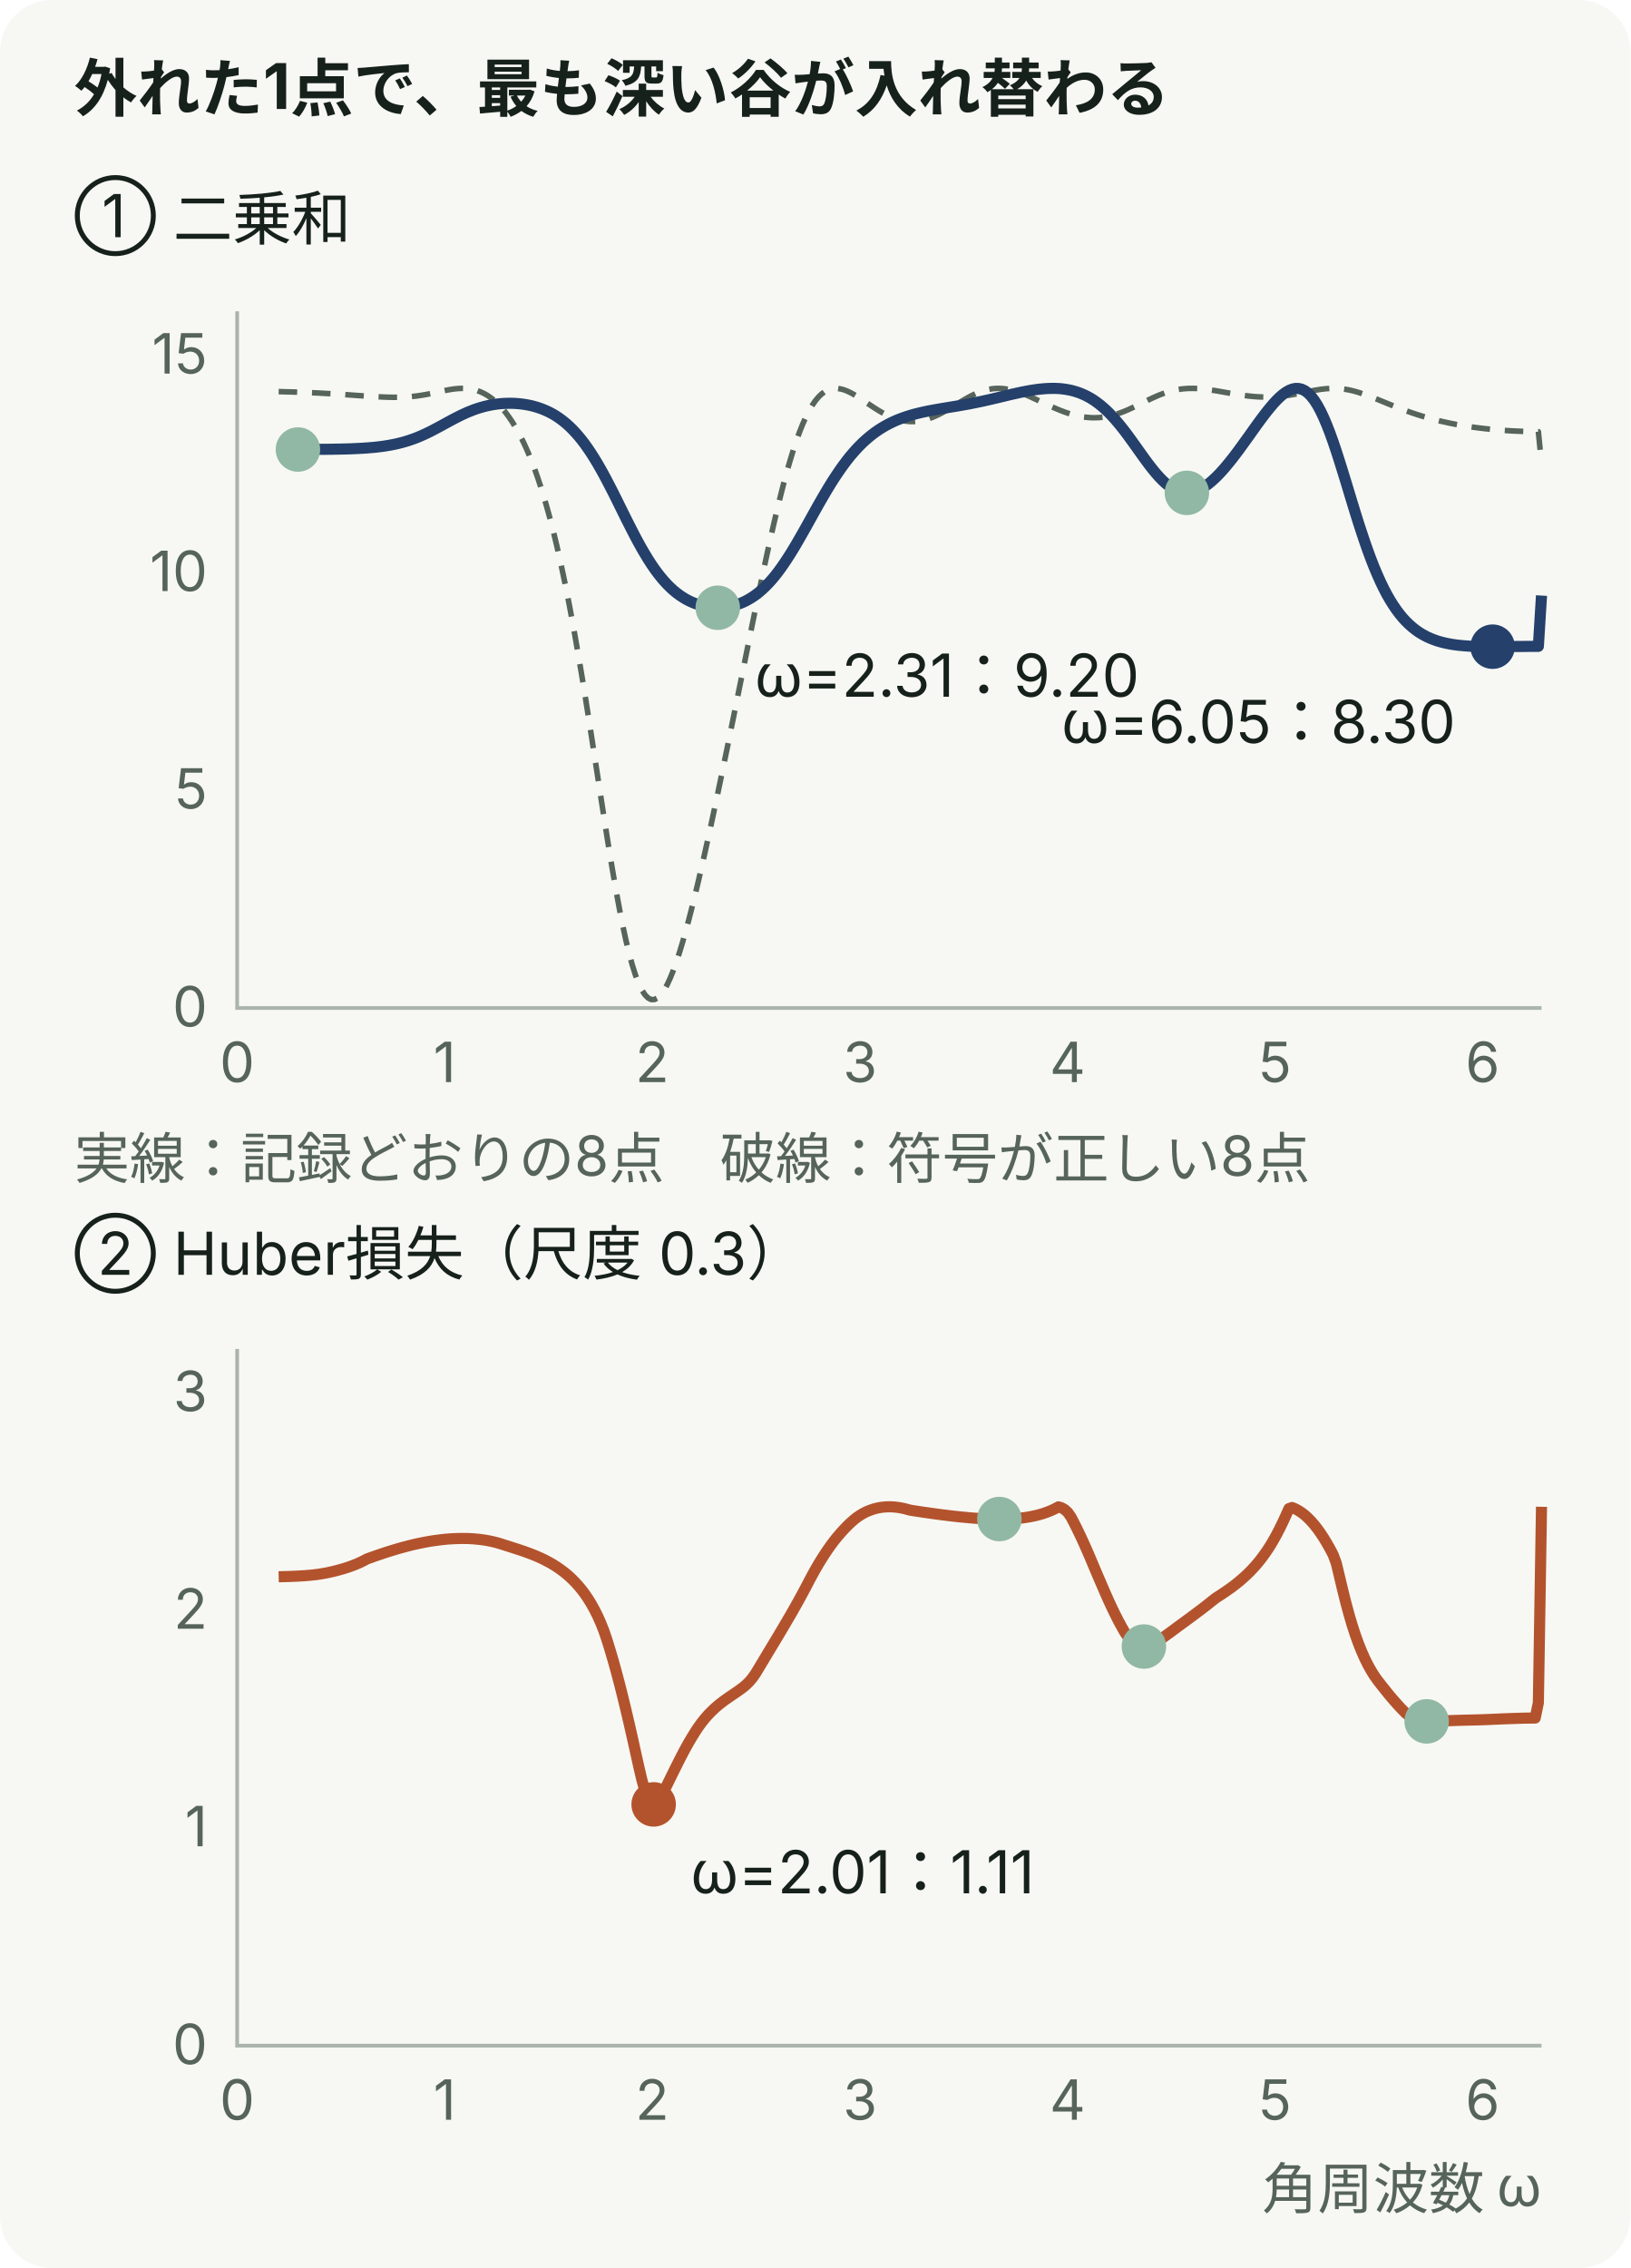
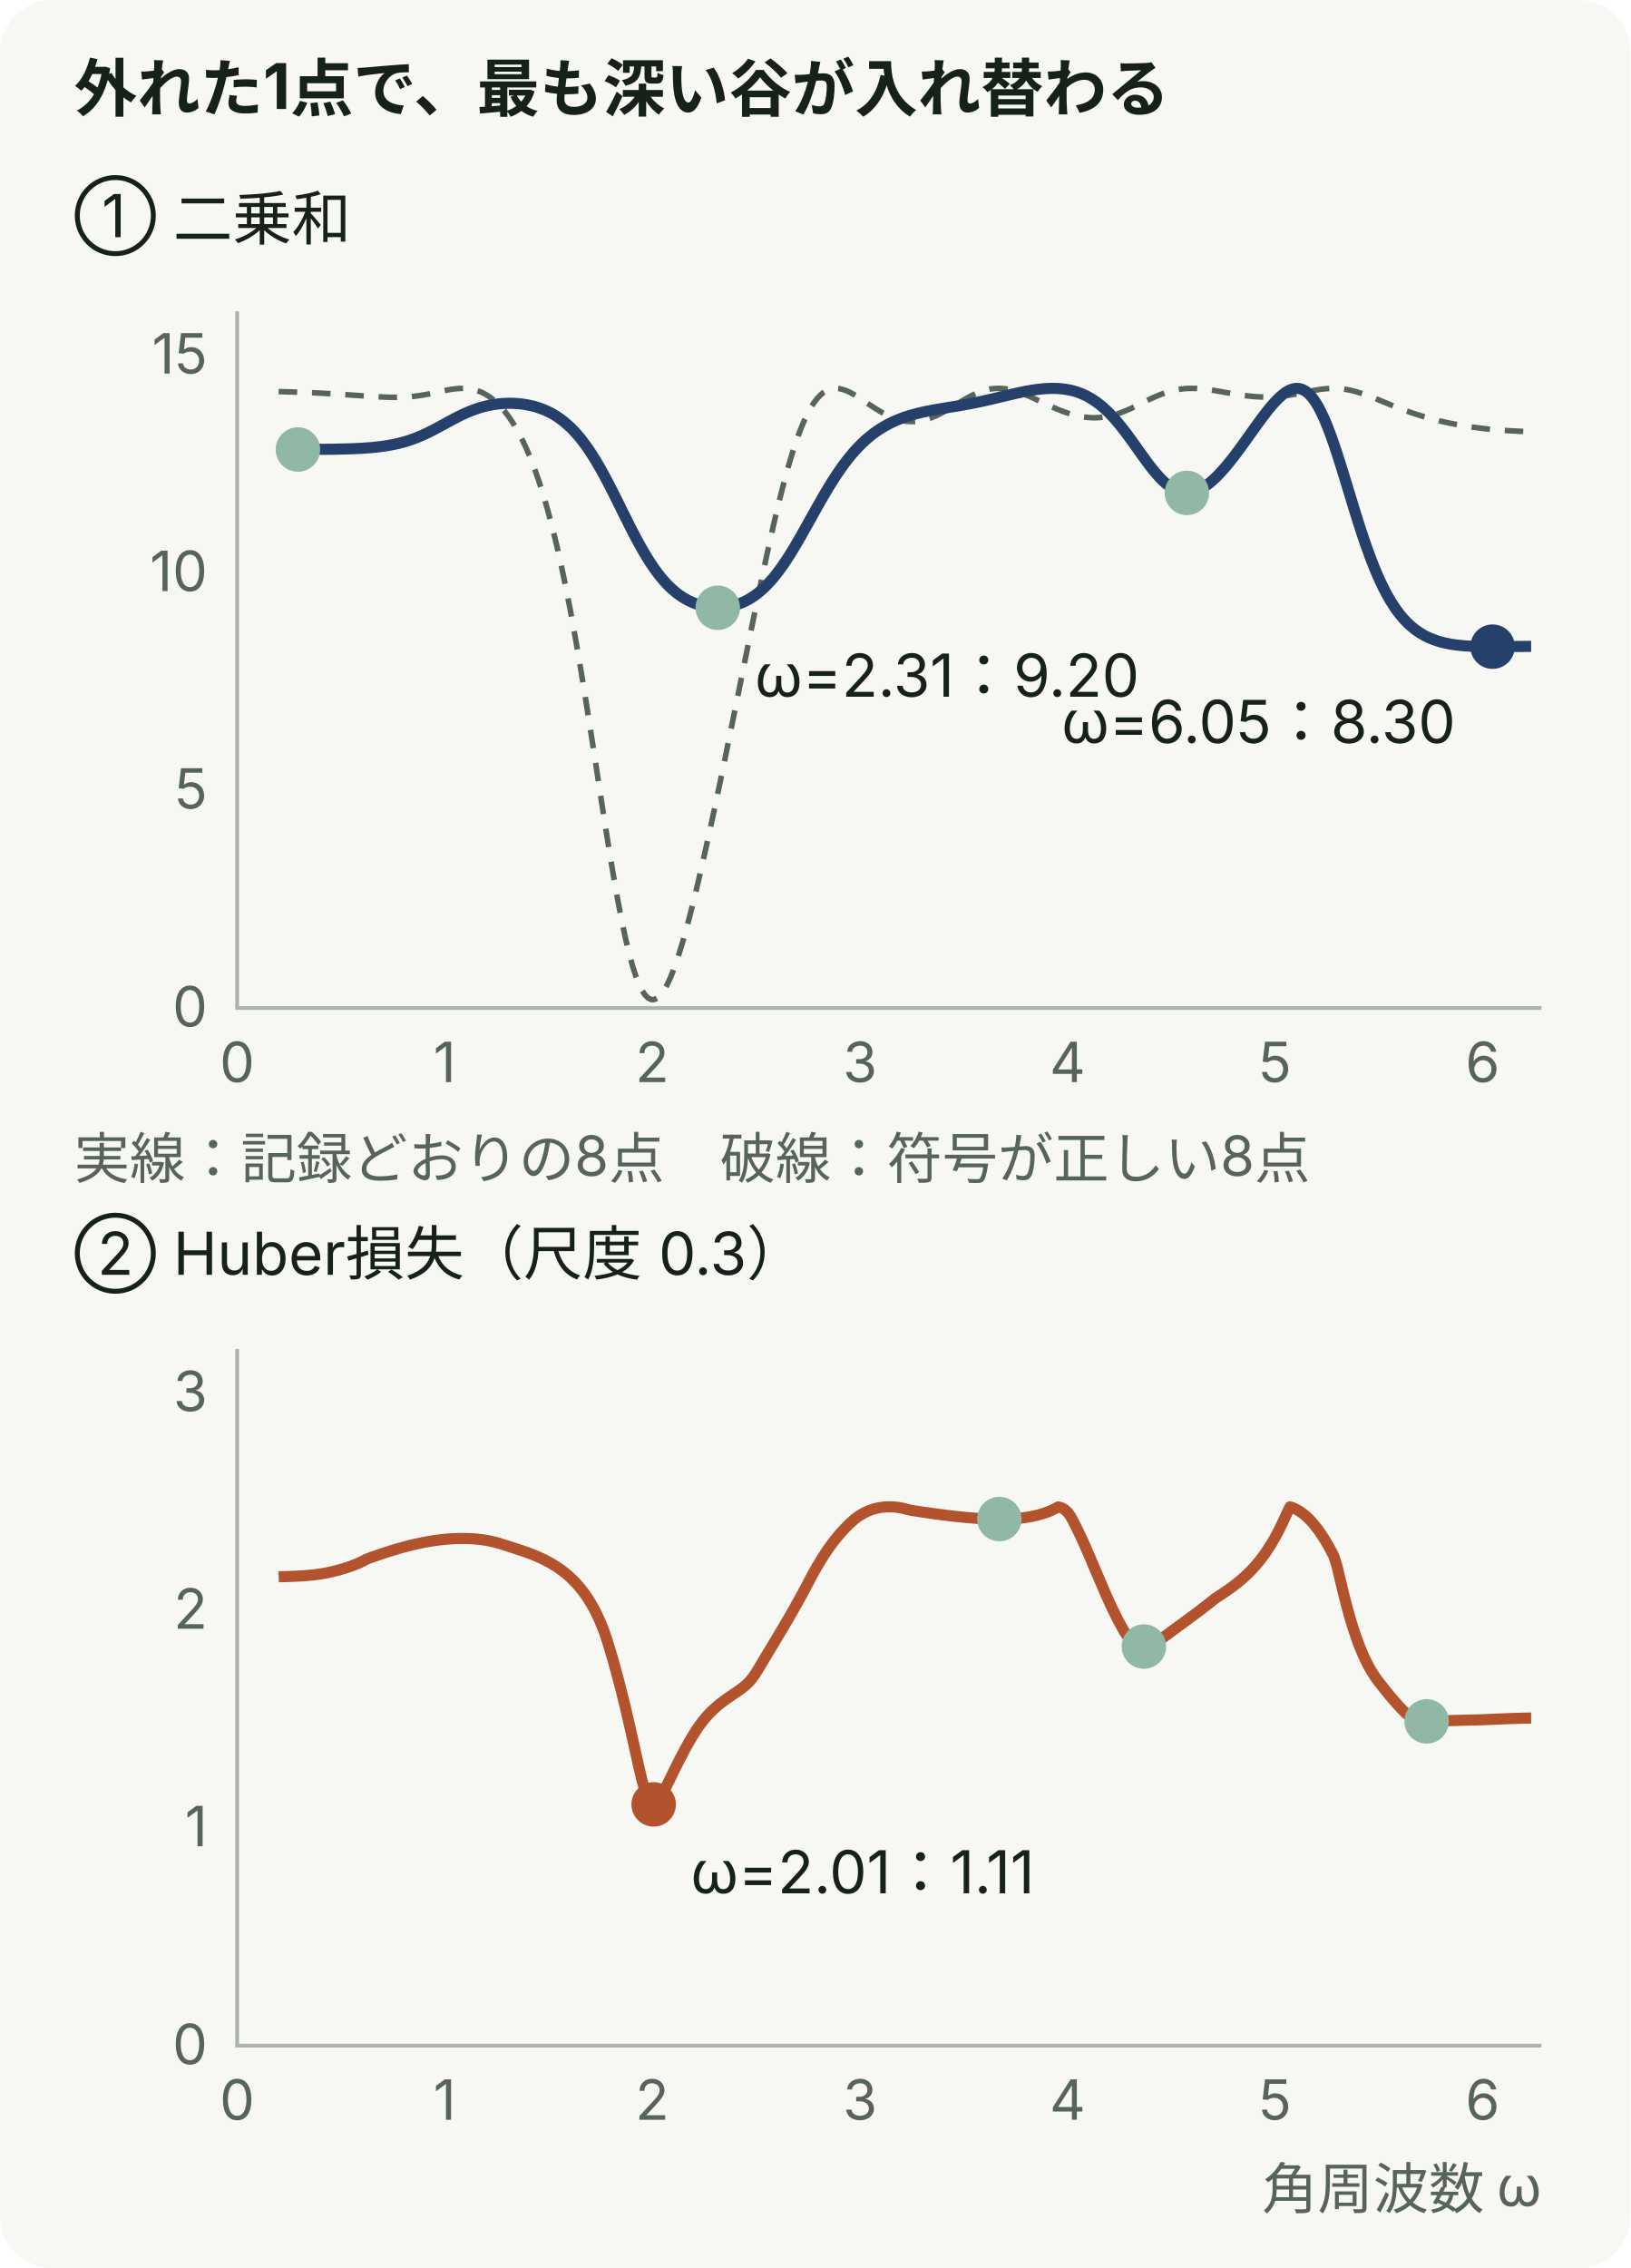
<svg xmlns="http://www.w3.org/2000/svg" width="440" height="612" viewBox="0 0 440 612" role="img" aria-labelledby="figure-title figure-description">
  <style>text{font-family:system-ui,-apple-system,'Segoe UI',sans-serif;font-size:16px;fill:#17211b}.title{font-size:17px;font-weight:700}.tick{font-size:15px;fill:#56645b}.note{fill:#315c48}</style>
  <rect width="440" height="612" rx="14" fill="#f7f8f3" />
  <text x="20" y="30" class="title">外れた1点で、最も深い谷が入れ替わる</text>
  <text x="64.0" y="292.0" class="tick" text-anchor="middle">0</text>
  <text x="64.0" y="572.0" class="tick" text-anchor="middle">0</text>
  <text x="120.0" y="292.0" class="tick" text-anchor="middle">1</text>
  <text x="120.0" y="572.0" class="tick" text-anchor="middle">1</text>
  <text x="176.0" y="292.0" class="tick" text-anchor="middle">2</text>
  <text x="176.0" y="572.0" class="tick" text-anchor="middle">2</text>
  <text x="232.1" y="292.0" class="tick" text-anchor="middle">3</text>
  <text x="232.1" y="572.0" class="tick" text-anchor="middle">3</text>
  <text x="288.1" y="292.0" class="tick" text-anchor="middle">4</text>
  <text x="288.1" y="572.0" class="tick" text-anchor="middle">4</text>
  <text x="344.1" y="292.0" class="tick" text-anchor="middle">5</text>
  <text x="344.1" y="572.0" class="tick" text-anchor="middle">5</text>
  <text x="400.1" y="292.0" class="tick" text-anchor="middle">6</text>
  <text x="400.1" y="572.0" class="tick" text-anchor="middle">6</text>
  <text x="20.0" y="64.0">① 二乗和</text>
  <path d="M64 84V272H416" fill="none" stroke="#aab4ab" />
  <text x="56.0" y="277.0" class="tick" text-anchor="end">0</text>
  <text x="56.0" y="218.2" class="tick" text-anchor="end">5</text>
  <text x="56.0" y="159.5" class="tick" text-anchor="end">10</text>
  <text x="56.0" y="100.8" class="tick" text-anchor="end">15</text>
-   <polyline points="75.20,105.67 76.06,105.69 76.91,105.72 77.76,105.74 78.61,105.76 79.46,105.79 80.32,105.82 81.17,105.85 82.02,105.88 82.87,105.92 83.72,105.95 84.58,105.99 85.43,106.03 86.28,106.07 87.13,106.12 87.98,106.17 88.84,106.21 89.69,106.26 90.54,106.32 91.39,106.37 92.24,106.42 93.10,106.48 93.95,106.54 94.80,106.60 95.65,106.66 96.50,106.72 97.36,106.78 98.21,106.84 99.06,106.89 99.91,106.95 100.76,107.00 101.62,107.05 102.47,107.09 103.32,107.13 104.17,107.16 105.02,107.19 105.88,107.20 106.73,107.20 107.58,107.20 108.43,107.17 109.28,107.14 110.14,107.08 110.99,107.01 111.84,106.92 112.69,106.82 113.54,106.69 114.40,106.55 115.25,106.40 116.10,106.23 116.95,106.05 117.80,105.87 118.66,105.68 119.51,105.50 120.36,105.32 121.21,105.16 122.06,105.02 122.92,104.91 123.77,104.84 124.62,104.80 125.47,104.81 126.32,104.87 127.18,105.00 128.03,105.18 128.88,105.43 129.73,105.76 130.58,106.16 131.44,106.64 132.29,107.21 133.14,107.86 133.99,108.61 134.84,109.45 135.70,110.39 136.55,111.44 137.40,112.60 138.25,113.86 139.10,115.25 139.96,116.76 140.81,118.40 141.66,120.18 142.51,122.10 143.36,124.17 144.22,126.39 145.07,128.78 145.92,131.34 146.77,134.08 147.62,137.00 148.48,140.11 149.33,143.42 150.18,146.93 151.03,150.64 151.88,154.56 152.74,158.68 153.59,163.01 154.44,167.54 155.29,172.26 156.14,177.16 157.00,182.23 157.85,187.44 158.70,192.79 159.55,198.23 160.40,203.74 161.26,209.29 162.11,214.83 162.96,220.33 163.81,225.74 164.66,231.01 165.52,236.10 166.37,240.96 167.22,245.54 168.07,249.82 168.92,253.74 169.78,257.27 170.63,260.39 171.48,263.08 172.33,265.32 173.18,267.10 174.04,268.42 174.89,269.29 175.74,269.72 176.59,269.71 177.44,269.29 178.30,268.49 179.15,267.31 180.00,265.80 180.85,263.97 181.70,261.86 182.56,259.49 183.41,256.88 184.26,254.06 185.11,251.05 185.96,247.88 186.82,244.55 187.67,241.10 188.52,237.53 189.37,233.87 190.22,230.11 191.07,226.28 191.93,222.37 192.78,218.41 193.63,214.40 194.48,210.34 195.33,206.25 196.19,202.12 197.04,197.96 197.89,193.78 198.74,189.58 199.59,185.37 200.45,181.16 201.30,176.95 202.15,172.74 203.00,168.56 203.85,164.40 204.71,160.29 205.56,156.22 206.41,152.21 207.26,148.29 208.11,144.45 208.97,140.72 209.82,137.12 210.67,133.65 211.52,130.34 212.37,127.19 213.23,124.23 214.08,121.46 214.93,118.90 215.78,116.55 216.63,114.42 217.49,112.51 218.34,110.83 219.19,109.38 220.04,108.14 220.89,107.12 221.75,106.29 222.60,105.67 223.45,105.22 224.30,104.94 225.15,104.81 226.01,104.82 226.86,104.95 227.71,105.18 228.56,105.50 229.41,105.90 230.27,106.36 231.12,106.86 231.97,107.40 232.82,107.96 233.67,108.54 234.53,109.11 235.38,109.68 236.23,110.23 237.08,110.76 237.93,111.26 238.79,111.72 239.64,112.15 240.49,112.53 241.34,112.87 242.19,113.15 243.05,113.38 243.90,113.56 244.75,113.68 245.60,113.75 246.45,113.76 247.31,113.71 248.16,113.60 249.01,113.44 249.86,113.22 250.71,112.96 251.57,112.64 252.42,112.28 253.27,111.88 254.12,111.45 254.97,110.98 255.83,110.49 256.68,109.99 257.53,109.47 258.38,108.95 259.23,108.43 260.09,107.92 260.94,107.43 261.79,106.97 262.64,106.54 263.49,106.14 264.35,105.79 265.20,105.49 266.05,105.24 266.90,105.05 267.75,104.91 268.61,104.82 269.46,104.80 270.31,104.83 271.16,104.91 272.01,105.04 272.87,105.22 273.72,105.44 274.57,105.70 275.42,106.00 276.27,106.32 277.13,106.67 277.98,107.04 278.83,107.43 279.68,107.82 280.53,108.23 281.39,108.63 282.24,109.03 283.09,109.43 283.94,109.81 284.79,110.18 285.65,110.54 286.50,110.88 287.35,111.20 288.20,111.49 289.05,111.76 289.91,111.99 290.76,112.20 291.61,112.38 292.46,112.52 293.31,112.62 294.17,112.69 295.02,112.72 295.87,112.71 296.72,112.67 297.57,112.58 298.43,112.45 299.28,112.29 300.13,112.09 300.98,111.85 301.83,111.58 302.69,111.27 303.54,110.94 304.39,110.58 305.24,110.19 306.09,109.79 306.95,109.38 307.80,108.96 308.65,108.54 309.50,108.12 310.35,107.71 311.21,107.31 312.06,106.93 312.91,106.57 313.76,106.24 314.61,105.94 315.47,105.68 316.32,105.44 317.17,105.25 318.02,105.09 318.87,104.96 319.73,104.88 320.58,104.82 321.43,104.80 322.28,104.81 323.13,104.84 323.99,104.90 324.84,104.98 325.69,105.08 326.54,105.20 327.39,105.33 328.25,105.46 329.10,105.61 329.95,105.76 330.80,105.91 331.65,106.06 332.51,106.21 333.36,106.35 334.21,106.49 335.06,106.62 335.91,106.73 336.77,106.84 337.62,106.93 338.47,107.01 339.32,107.07 340.17,107.11 341.02,107.13 341.88,107.14 342.73,107.13 343.58,107.09 344.43,107.04 345.28,106.97 346.14,106.88 346.99,106.77 347.84,106.65 348.69,106.51 349.54,106.36 350.40,106.19 351.25,106.02 352.10,105.85 352.95,105.68 353.80,105.51 354.66,105.34 355.51,105.20 356.36,105.06 357.21,104.96 358.06,104.87 358.92,104.82 359.77,104.80 360.62,104.81 361.47,104.86 362.32,104.95 363.18,105.07 364.03,105.22 364.88,105.41 365.73,105.63 366.58,105.88 367.44,106.16 368.29,106.45 369.14,106.76 369.99,107.08 370.84,107.42 371.70,107.76 372.55,108.11 373.40,108.46 374.25,108.81 375.10,109.16 375.96,109.50 376.81,109.84 377.66,110.17 378.51,110.49 379.36,110.81 380.22,111.11 381.07,111.41 381.92,111.69 382.77,111.97 383.62,112.24 384.48,112.49 385.33,112.74 386.18,112.98 387.03,113.20 387.88,113.42 388.74,113.63 389.59,113.82 390.44,114.01 391.29,114.19 392.14,114.36 393.00,114.53 393.85,114.68 394.70,114.83 395.55,114.97 396.40,115.10 397.26,115.23 398.11,115.35 398.96,115.46 399.81,115.56 400.66,115.66 401.52,115.75 402.37,115.84 403.22,115.92 404.07,116.00 404.92,116.06 405.78,116.13 406.63,116.19 407.48,116.24 408.33,116.29 409.18,116.33 410.04,116.36 410.89,116.40 411.74,116.42 412.59,116.44 413.44,116.46 414.30,116.47 415.15,116.48 416.00,125.02" fill="none" stroke="#56645b" stroke-width="1.5" stroke-linejoin="round" stroke-dasharray="5 4" />
-   <polyline points="75.20,121.26 76.06,121.26 76.91,121.26 77.76,121.26 78.61,121.26 79.46,121.26 80.32,121.26 81.17,121.26 82.02,121.26 82.87,121.26 83.72,121.26 84.58,121.26 85.43,121.25 86.28,121.25 87.13,121.24 87.98,121.24 88.84,121.23 89.69,121.22 90.54,121.20 91.39,121.19 92.24,121.17 93.10,121.15 93.95,121.13 94.80,121.10 95.65,121.06 96.50,121.02 97.36,120.98 98.21,120.93 99.06,120.87 99.91,120.80 100.76,120.73 101.62,120.64 102.47,120.54 103.32,120.43 104.17,120.30 105.02,120.16 105.88,120.00 106.73,119.83 107.58,119.63 108.43,119.42 109.28,119.18 110.14,118.92 110.99,118.63 111.84,118.33 112.69,118.00 113.54,117.64 114.40,117.26 115.25,116.86 116.10,116.45 116.95,116.01 117.80,115.56 118.66,115.10 119.51,114.64 120.36,114.17 121.21,113.71 122.06,113.25 122.92,112.80 123.77,112.37 124.62,111.95 125.47,111.56 126.32,111.18 127.18,110.84 128.03,110.51 128.88,110.22 129.73,109.96 130.58,109.72 131.44,109.51 132.29,109.33 133.14,109.18 133.99,109.05 134.84,108.95 135.70,108.88 136.55,108.84 137.40,108.82 138.25,108.83 139.10,108.86 139.96,108.93 140.81,109.02 141.66,109.14 142.51,109.29 143.36,109.47 144.22,109.69 145.07,109.94 145.92,110.23 146.77,110.56 147.62,110.93 148.48,111.35 149.33,111.81 150.18,112.33 151.03,112.91 151.88,113.54 152.74,114.24 153.59,115.00 154.44,115.83 155.29,116.73 156.14,117.70 157.00,118.75 157.85,119.87 158.70,121.07 159.55,122.34 160.40,123.68 161.26,125.10 162.11,126.58 162.96,128.12 163.81,129.71 164.66,131.35 165.52,133.03 166.37,134.73 167.22,136.45 168.07,138.17 168.92,139.89 169.78,141.59 170.63,143.26 171.48,144.90 172.33,146.48 173.18,148.01 174.04,149.48 174.89,150.88 175.74,152.20 176.59,153.45 177.44,154.61 178.30,155.70 179.15,156.71 180.00,157.64 180.85,158.49 181.70,159.27 182.56,159.98 183.41,160.61 184.26,161.18 185.11,161.69 185.96,162.14 186.82,162.53 187.67,162.87 188.52,163.16 189.37,163.41 190.22,163.60 191.07,163.75 191.93,163.86 192.78,163.93 193.63,163.95 194.48,163.93 195.33,163.87 196.19,163.77 197.04,163.62 197.89,163.42 198.74,163.18 199.59,162.89 200.45,162.54 201.30,162.14 202.15,161.67 203.00,161.15 203.85,160.57 204.71,159.91 205.56,159.19 206.41,158.40 207.26,157.54 208.11,156.61 208.97,155.60 209.82,154.52 210.67,153.38 211.52,152.16 212.37,150.89 213.23,149.55 214.08,148.17 214.93,146.74 215.78,145.27 216.63,143.78 217.49,142.26 218.34,140.73 219.19,139.20 220.04,137.67 220.89,136.15 221.75,134.66 222.60,133.20 223.45,131.77 224.30,130.38 225.15,129.04 226.01,127.75 226.86,126.51 227.71,125.33 228.56,124.20 229.41,123.13 230.27,122.13 231.12,121.17 231.97,120.28 232.82,119.44 233.67,118.66 234.53,117.93 235.38,117.24 236.23,116.61 237.08,116.02 237.93,115.48 238.79,114.97 239.64,114.50 240.49,114.07 241.34,113.67 242.19,113.30 243.05,112.97 243.90,112.65 244.75,112.37 245.60,112.10 246.45,111.85 247.31,111.63 248.16,111.42 249.01,111.22 249.86,111.04 250.71,110.86 251.57,110.70 252.42,110.55 253.27,110.40 254.12,110.25 254.97,110.11 255.83,109.97 256.68,109.83 257.53,109.69 258.38,109.55 259.23,109.40 260.09,109.25 260.94,109.10 261.79,108.94 262.64,108.77 263.49,108.60 264.35,108.42 265.20,108.24 266.05,108.05 266.90,107.86 267.75,107.66 268.61,107.46 269.46,107.26 270.31,107.05 271.16,106.85 272.01,106.64 272.87,106.44 273.72,106.25 274.57,106.06 275.42,105.87 276.27,105.70 277.13,105.53 277.98,105.38 278.83,105.24 279.68,105.12 280.53,105.01 281.39,104.93 282.24,104.86 283.09,104.82 283.94,104.80 284.79,104.81 285.65,104.84 286.50,104.91 287.35,105.02 288.20,105.16 289.05,105.33 289.91,105.56 290.76,105.82 291.61,106.13 292.46,106.49 293.31,106.90 294.17,107.37 295.02,107.89 295.87,108.48 296.72,109.12 297.57,109.82 298.43,110.59 299.28,111.41 300.13,112.30 300.98,113.24 301.83,114.24 302.69,115.29 303.54,116.38 304.39,117.51 305.24,118.68 306.09,119.86 306.95,121.06 307.80,122.26 308.65,123.45 309.50,124.61 310.35,125.74 311.21,126.83 312.06,127.85 312.91,128.80 313.76,129.67 314.61,130.46 315.47,131.14 316.32,131.72 317.17,132.19 318.02,132.55 318.87,132.80 319.73,132.93 320.58,132.95 321.43,132.86 322.28,132.66 323.13,132.36 323.99,131.96 324.84,131.47 325.69,130.89 326.54,130.23 327.39,129.49 328.25,128.68 329.10,127.81 329.95,126.88 330.80,125.90 331.65,124.87 332.51,123.80 333.36,122.69 334.21,121.56 335.06,120.40 335.91,119.22 336.77,118.03 337.62,116.84 338.47,115.64 339.32,114.46 340.17,113.30 341.02,112.16 341.88,111.05 342.73,110.00 343.58,109.00 344.43,108.07 345.28,107.23 346.14,106.48 346.99,105.86 347.84,105.36 348.69,105.01 349.54,104.82 350.40,104.82 351.25,105.01 352.10,105.41 352.95,106.03 353.80,106.89 354.66,107.98 355.51,109.31 356.36,110.87 357.21,112.66 358.06,114.67 358.92,116.87 359.77,119.24 360.62,121.76 361.47,124.40 362.32,127.13 363.18,129.91 364.03,132.72 364.88,135.53 365.73,138.30 366.58,141.01 367.44,143.64 368.29,146.18 369.14,148.60 369.99,150.90 370.84,153.07 371.70,155.10 372.55,157.00 373.40,158.76 374.25,160.39 375.10,161.88 375.96,163.25 376.81,164.50 377.66,165.64 378.51,166.68 379.36,167.61 380.22,168.45 381.07,169.21 381.92,169.89 382.77,170.50 383.62,171.04 384.48,171.52 385.33,171.95 386.18,172.32 387.03,172.65 387.88,172.95 388.74,173.20 389.59,173.42 390.44,173.61 391.29,173.78 392.14,173.92 393.00,174.04 393.85,174.14 394.70,174.22 395.55,174.29 396.40,174.35 397.26,174.40 398.11,174.43 398.96,174.46 399.81,174.48 400.66,174.49 401.52,174.50 402.37,174.50 403.22,174.50 404.07,174.50 404.92,174.49 405.78,174.49 406.63,174.48 407.48,174.47 408.33,174.46 409.18,174.45 410.04,174.44 410.89,174.44 411.74,174.43 412.59,174.42 413.44,174.42 414.30,174.41 415.15,174.41 416.00,160.71" fill="none" stroke="#24406b" stroke-width="3" stroke-linejoin="round" />
+   <polyline points="75.20,105.67 76.05,105.69 76.89,105.72 77.74,105.74 78.58,105.76 79.43,105.79 80.27,105.82 81.12,105.85 81.96,105.88 82.81,105.91 83.65,105.95 84.50,105.99 85.34,106.03 86.19,106.07 87.03,106.11 87.88,106.16 88.72,106.21 89.57,106.26 90.41,106.31 91.26,106.36 92.10,106.42 92.95,106.47 93.79,106.53 94.64,106.59 95.48,106.65 96.33,106.70 97.17,106.76 98.02,106.82 98.86,106.88 99.71,106.94 100.55,106.99 101.40,107.04 102.24,107.08 103.09,107.12 103.93,107.16 104.78,107.18 105.62,107.20 106.47,107.21 107.31,107.20 108.16,107.18 109.00,107.15 109.85,107.10 110.69,107.04 111.54,106.96 112.38,106.86 113.23,106.74 114.07,106.61 114.92,106.46 115.76,106.30 116.61,106.13 117.45,105.95 118.30,105.76 119.14,105.58 119.99,105.40 120.83,105.23 121.68,105.08 122.52,104.96 123.37,104.87 124.21,104.81 125.06,104.80 125.90,104.84 126.75,104.93 127.59,105.08 128.44,105.29 129.28,105.58 130.13,105.94 130.97,106.37 131.82,106.89 132.66,107.49 133.51,108.18 134.35,108.96 135.20,109.83 136.04,110.81 136.89,111.89 137.73,113.08 138.58,114.38 139.42,115.80 140.27,117.35 141.11,119.02 141.96,120.83 142.80,122.79 143.65,124.89 144.49,127.15 145.34,129.57 146.18,132.17 147.03,134.94 147.87,137.89 148.72,141.03 149.56,144.37 150.41,147.90 151.25,151.64 152.10,155.58 152.94,159.72 153.79,164.06 154.63,168.59 155.48,173.32 156.32,178.21 157.17,183.27 158.01,188.47 158.86,193.80 159.70,199.21 160.55,204.68 161.39,210.19 162.24,215.68 163.08,221.12 163.93,226.47 164.77,231.67 165.62,236.69 166.46,241.49 167.31,246.00 168.15,250.21 169.00,254.06 169.84,257.53 170.69,260.60 171.53,263.23 172.38,265.43 173.22,267.17 174.07,268.47 174.91,269.31 175.76,269.72 176.60,269.71 177.45,269.29 178.29,268.49 179.14,267.33 179.98,265.83 180.83,264.03 181.67,261.94 182.52,259.60 183.36,257.02 184.21,254.24 185.05,251.26 185.90,248.13 186.74,244.84 187.59,241.43 188.43,237.90 189.28,234.27 190.12,230.56 190.97,226.76 191.81,222.90 192.66,218.98 193.50,215.01 194.35,210.99 195.19,206.93 196.04,202.84 196.88,198.72 197.73,194.58 198.57,190.42 199.42,186.25 200.26,182.07 201.11,177.89 201.95,173.72 202.80,169.57 203.64,165.44 204.49,161.34 205.33,157.29 206.18,153.30 207.02,149.39 207.87,145.56 208.71,141.83 209.56,138.21 210.40,134.73 211.25,131.39 212.09,128.21 212.94,125.21 213.78,122.40 214.63,119.79 215.47,117.38 216.32,115.19 217.16,113.21 218.01,111.46 218.85,109.93 219.70,108.62 220.54,107.51 221.39,106.62 222.23,105.91 223.08,105.39 223.92,105.04 224.77,104.85 225.61,104.80 226.46,104.87 227.30,105.06 228.15,105.33 228.99,105.69 229.84,106.12 230.68,106.60 231.53,107.12 232.37,107.66 233.22,108.23 234.06,108.80 234.91,109.36 235.75,109.92 236.60,110.46 237.44,110.97 238.29,111.46 239.13,111.90 239.98,112.31 240.82,112.67 241.67,112.98 242.51,113.24 243.36,113.46 244.20,113.61 245.05,113.71 245.89,113.76 246.74,113.74 247.58,113.68 248.43,113.55 249.27,113.38 250.12,113.15 250.96,112.87 251.81,112.54 252.65,112.18 253.50,111.77 254.34,111.33 255.19,110.86 256.03,110.37 256.88,109.87 257.72,109.35 258.57,108.83 259.41,108.32 260.26,107.82 261.10,107.34 261.95,106.89 262.79,106.47 263.64,106.08 264.48,105.74 265.33,105.45 266.17,105.21 267.02,105.02 267.86,104.89 268.71,104.82 269.55,104.80 270.40,104.83 271.24,104.92 272.09,105.05 272.93,105.24 273.78,105.46 274.62,105.72 275.47,106.02 276.31,106.34 277.16,106.69 278.00,107.05 278.85,107.44 279.69,107.83 280.54,108.23 281.38,108.63 282.23,109.02 283.07,109.42 283.92,109.80 284.76,110.17 285.61,110.53 286.45,110.86 287.30,111.18 288.14,111.47 288.99,111.74 289.83,111.97 290.68,112.18 291.52,112.36 292.37,112.50 293.21,112.61 294.06,112.68 294.90,112.72 295.75,112.72 296.59,112.68 297.44,112.60 298.28,112.48 299.13,112.32 299.97,112.13 300.82,111.90 301.66,111.63 302.51,111.34 303.35,111.01 304.20,110.66 305.04,110.29 305.89,109.89 306.73,109.49 307.58,109.07 308.42,108.65 309.27,108.24 310.11,107.82 310.96,107.43 311.80,107.04 312.65,106.68 313.49,106.35 314.34,106.04 315.18,105.76 316.03,105.52 316.87,105.31 317.72,105.14 318.56,105.01 319.41,104.90 320.25,104.84 321.10,104.80 321.94,104.80 322.79,104.82 323.63,104.87 324.48,104.94 325.32,105.04 326.17,105.14 327.01,105.27 327.86,105.40 328.70,105.54 329.55,105.69 330.39,105.84 331.24,105.99 332.08,106.14 332.93,106.28 333.77,106.42 334.62,106.55 335.46,106.67 336.31,106.78 337.15,106.88 338.00,106.97 338.84,107.03 339.69,107.09 340.53,107.12 341.38,107.14 342.22,107.14 343.07,107.12 343.91,107.08 344.76,107.02 345.60,106.94 346.44,106.84 347.29,106.73 348.13,106.60 348.98,106.46 349.82,106.30 350.67,106.14 351.51,105.97 352.36,105.80 353.20,105.62 354.05,105.46 354.89,105.30 355.74,105.16 356.58,105.03 357.43,104.93 358.27,104.86 359.12,104.81 359.96,104.80 360.81,104.82 361.65,104.88 362.50,104.97 363.34,105.10 364.19,105.26 365.03,105.45 365.88,105.68 366.72,105.93 367.57,106.20 368.41,106.49 369.26,106.80 370.10,107.13 370.95,107.46 371.79,107.80 372.64,108.15 373.48,108.49 374.33,108.84 375.17,109.19 376.02,109.53 376.86,109.86 377.71,110.19 378.55,110.51 379.40,110.82 380.24,111.12 381.09,111.42 381.93,111.70 382.78,111.97 383.62,112.24 384.47,112.49 385.31,112.74 386.16,112.97 387.00,113.19 387.85,113.41 388.69,113.62 389.54,113.81 390.38,114.00 391.23,114.18 392.07,114.35 392.92,114.51 393.76,114.67 394.61,114.81 395.45,114.95 396.30,115.09 397.14,115.21 397.99,115.33 398.83,115.44 399.68,115.55 400.52,115.65 401.37,115.74 402.21,115.83 403.06,115.91 403.90,115.98 404.75,116.05 405.59,116.11 406.44,116.17 407.28,116.23 408.13,116.27 408.97,116.32 409.82,116.36 410.66,116.39 411.51,116.42 412.35,116.44 413.20,116.46" fill="none" stroke="#56645b" stroke-width="1.5" stroke-linejoin="round" stroke-dasharray="5 4" />
+   <polyline points="75.20,121.26 76.05,121.26 76.89,121.26 77.74,121.26 78.58,121.26 79.43,121.26 80.27,121.26 81.12,121.26 81.96,121.26 82.81,121.26 83.65,121.26 84.50,121.26 85.34,121.25 86.19,121.25 87.03,121.24 87.88,121.24 88.72,121.23 89.57,121.22 90.41,121.21 91.26,121.19 92.10,121.17 92.95,121.15 93.79,121.13 94.64,121.10 95.48,121.07 96.33,121.03 97.17,120.99 98.02,120.94 98.86,120.88 99.71,120.82 100.55,120.75 101.40,120.66 102.24,120.57 103.09,120.46 103.93,120.34 104.78,120.20 105.62,120.05 106.47,119.88 107.31,119.70 108.16,119.49 109.00,119.26 109.85,119.01 110.69,118.74 111.54,118.44 112.38,118.12 113.23,117.77 114.07,117.41 114.92,117.02 115.76,116.61 116.61,116.19 117.45,115.75 118.30,115.30 119.14,114.84 119.99,114.38 120.83,113.91 121.68,113.46 122.52,113.01 123.37,112.57 124.21,112.15 125.06,111.75 125.90,111.36 126.75,111.01 127.59,110.68 128.44,110.37 129.28,110.09 130.13,109.84 130.97,109.62 131.82,109.43 132.66,109.26 133.51,109.12 134.35,109.01 135.20,108.92 136.04,108.86 136.89,108.83 137.73,108.82 138.58,108.84 139.42,108.89 140.27,108.96 141.11,109.06 141.96,109.19 142.80,109.35 143.65,109.54 144.49,109.76 145.34,110.03 146.18,110.32 147.03,110.66 147.87,111.05 148.72,111.47 149.56,111.95 150.41,112.48 151.25,113.07 152.10,113.71 152.94,114.42 153.79,115.19 154.63,116.03 155.48,116.93 156.32,117.91 157.17,118.97 158.01,120.10 158.86,121.30 159.70,122.57 160.55,123.92 161.39,125.33 162.24,126.81 163.08,128.35 163.93,129.94 164.77,131.57 165.62,133.23 166.46,134.92 167.31,136.63 168.15,138.34 169.00,140.04 169.84,141.72 170.69,143.38 171.53,145.00 172.38,146.57 173.22,148.08 174.07,149.53 174.91,150.92 175.76,152.23 176.60,153.46 177.45,154.62 178.29,155.70 179.14,156.70 179.98,157.62 180.83,158.47 181.67,159.24 182.52,159.95 183.36,160.58 184.21,161.15 185.05,161.66 185.90,162.11 186.74,162.50 187.59,162.85 188.43,163.14 189.28,163.38 190.12,163.58 190.97,163.74 191.81,163.85 192.66,163.92 193.50,163.95 194.35,163.94 195.19,163.89 196.04,163.79 196.88,163.65 197.73,163.47 198.57,163.23 199.42,162.95 200.26,162.62 201.11,162.23 201.95,161.79 202.80,161.28 203.64,160.72 204.49,160.09 205.33,159.39 206.18,158.63 207.02,157.79 207.87,156.88 208.71,155.91 209.56,154.86 210.40,153.74 211.25,152.56 212.09,151.32 212.94,150.01 213.78,148.66 214.63,147.26 215.47,145.81 216.32,144.34 217.16,142.84 218.01,141.33 218.85,139.81 219.70,138.29 220.54,136.78 221.39,135.29 222.23,133.82 223.08,132.39 223.92,130.99 224.77,129.64 225.61,128.34 226.46,127.09 227.30,125.89 228.15,124.74 228.99,123.66 229.84,122.63 230.68,121.65 231.53,120.74 232.37,119.88 233.22,119.07 234.06,118.32 234.91,117.62 235.75,116.96 236.60,116.35 237.44,115.79 238.29,115.26 239.13,114.78 239.98,114.33 240.82,113.91 241.67,113.53 242.51,113.18 243.36,112.85 244.20,112.55 245.05,112.27 245.89,112.01 246.74,111.78 247.58,111.56 248.43,111.35 249.27,111.16 250.12,110.98 250.96,110.82 251.81,110.66 252.65,110.50 253.50,110.36 254.34,110.22 255.19,110.08 256.03,109.94 256.88,109.80 257.72,109.66 258.57,109.52 259.41,109.37 260.26,109.22 261.10,109.07 261.95,108.91 262.79,108.74 263.64,108.57 264.48,108.40 265.33,108.21 266.17,108.02 267.02,107.83 267.86,107.64 268.71,107.44 269.55,107.23 270.40,107.03 271.24,106.83 272.09,106.63 272.93,106.43 273.78,106.23 274.62,106.04 275.47,105.86 276.31,105.69 277.16,105.53 278.00,105.38 278.85,105.24 279.69,105.12 280.54,105.01 281.38,104.93 282.23,104.86 283.07,104.82 283.92,104.80 284.76,104.81 285.61,104.84 286.45,104.91 287.30,105.01 288.14,105.15 288.99,105.32 289.83,105.53 290.68,105.79 291.52,106.10 292.37,106.45 293.21,106.85 294.06,107.31 294.90,107.82 295.75,108.39 296.59,109.02 297.44,109.70 298.28,110.45 299.13,111.26 299.97,112.13 300.82,113.05 301.66,114.03 302.51,115.06 303.35,116.14 304.20,117.25 305.04,118.40 305.89,119.57 306.73,120.76 307.58,121.95 308.42,123.13 309.27,124.29 310.11,125.43 310.96,126.51 311.80,127.55 312.65,128.51 313.49,129.41 314.34,130.21 315.18,130.92 316.03,131.53 316.87,132.04 317.72,132.43 318.56,132.72 319.41,132.89 320.25,132.95 321.10,132.91 321.94,132.75 322.79,132.49 323.63,132.14 324.48,131.69 325.32,131.15 326.17,130.53 327.01,129.83 327.86,129.06 328.70,128.22 329.55,127.33 330.39,126.38 331.24,125.38 332.08,124.34 332.93,123.26 333.77,122.15 334.62,121.01 335.46,119.85 336.31,118.68 337.15,117.49 338.00,116.31 338.84,115.13 339.69,113.96 340.53,112.81 341.38,111.70 342.22,110.62 343.07,109.59 343.91,108.63 344.76,107.74 345.60,106.94 346.44,106.24 347.29,105.66 348.13,105.22 348.98,104.93 349.82,104.80 350.67,104.86 351.51,105.11 352.36,105.58 353.20,106.26 354.05,107.18 354.89,108.33 355.74,109.71 356.58,111.32 357.43,113.15 358.27,115.19 359.12,117.42 359.96,119.81 360.81,122.34 361.65,124.98 362.50,127.70 363.34,130.47 364.19,133.25 365.03,136.03 365.88,138.77 366.72,141.45 367.57,144.05 368.41,146.54 369.26,148.93 370.10,151.19 370.95,153.33 371.79,155.33 372.64,157.19 373.48,158.93 374.33,160.53 375.17,162.00 376.02,163.35 376.86,164.58 377.71,165.71 378.55,166.73 379.40,167.65 380.24,168.48 381.09,169.23 381.93,169.90 382.78,170.50 383.62,171.04 384.47,171.52 385.31,171.94 386.16,172.31 387.00,172.64 387.85,172.93 388.69,173.19 389.54,173.41 390.38,173.60 391.23,173.77 392.07,173.91 392.92,174.03 393.76,174.13 394.61,174.21 395.45,174.29 396.30,174.34 397.14,174.39 397.99,174.43 398.83,174.45 399.68,174.47 400.52,174.49 401.37,174.50 402.21,174.50 403.06,174.50 403.90,174.50 404.75,174.50 405.59,174.49 406.44,174.48 407.28,174.47 408.13,174.46 408.97,174.45 409.82,174.45 410.66,174.44 411.51,174.43 412.35,174.42 413.20,174.42" fill="none" stroke="#24406b" stroke-width="3" stroke-linejoin="round" />
  <circle cx="80.4" cy="121.3" r="6" fill="#91b8a4" />
  <circle cx="193.7" cy="164.0" r="6" fill="#91b8a4" />
  <circle cx="320.3" cy="133.0" r="6" fill="#91b8a4" />
  <circle cx="402.8" cy="174.5" r="6" fill="#24406b" />
  <text x="392.8" y="200.5" text-anchor="end">ω=6.05：8.30</text>
  <text x="203.7" y="188.0">ω=2.31：9.20</text>
  <text x="20.0" y="318.0" class="tick">実線：記録どおりの8点　破線：符号が正しい8点</text>
  <text x="20.0" y="344.0">② Huber損失（尺度 0.3）</text>
  <path d="M64 364V552H416" fill="none" stroke="#aab4ab" />
  <text x="56.0" y="557.0" class="tick" text-anchor="end">0</text>
  <text x="56.0" y="498.2" class="tick" text-anchor="end">1</text>
  <text x="56.0" y="439.5" class="tick" text-anchor="end">2</text>
  <text x="56.0" y="380.8" class="tick" text-anchor="end">3</text>
-   <polyline points="75.20,425.47 76.06,425.45 76.91,425.43 77.76,425.40 78.61,425.38 79.46,425.34 80.32,425.30 81.17,425.25 82.02,425.20 82.87,425.13 83.72,425.06 84.58,424.97 85.43,424.87 86.28,424.75 87.13,424.61 87.98,424.46 88.84,424.28 89.69,424.09 90.54,423.88 91.39,423.66 92.24,423.42 93.10,423.17 93.95,422.89 94.80,422.59 95.65,422.27 96.50,421.92 97.36,421.53 98.21,421.11 99.06,420.66 99.91,420.36 100.76,420.05 101.62,419.75 102.47,419.46 103.32,419.17 104.17,418.89 105.02,418.62 105.88,418.36 106.73,418.10 107.58,417.85 108.43,417.61 109.28,417.38 110.14,417.16 110.99,416.94 111.84,416.74 112.69,416.55 113.54,416.37 114.40,416.20 115.25,416.04 116.10,415.89 116.95,415.76 117.80,415.64 118.66,415.53 119.51,415.43 120.36,415.34 121.21,415.27 122.06,415.22 122.92,415.18 123.77,415.15 124.62,415.14 125.47,415.14 126.32,415.16 127.18,415.20 128.03,415.26 128.88,415.34 129.73,415.43 130.58,415.55 131.44,415.69 132.29,415.85 133.14,416.04 133.99,416.25 134.84,416.50 135.70,416.77 136.55,417.04 137.40,417.31 138.25,417.58 139.10,417.86 139.96,418.13 140.81,418.42 141.66,418.71 142.51,419.02 143.36,419.34 144.22,419.68 145.07,420.04 145.92,420.42 146.77,420.82 147.62,421.26 148.48,421.72 149.33,422.22 150.18,422.76 151.03,423.34 151.88,423.96 152.74,424.64 153.59,425.37 154.44,426.17 155.29,427.03 156.14,427.98 157.00,429.01 157.85,430.15 158.70,431.40 159.55,432.78 160.40,434.31 161.26,436.01 162.11,437.91 162.96,440.05 163.81,442.55 164.66,445.31 165.52,448.23 166.37,451.30 167.22,454.52 168.07,457.89 168.92,461.41 169.78,465.07 170.63,468.82 171.48,472.64 172.33,476.47 173.18,480.12 174.04,483.22 174.89,485.46 175.74,486.65 176.59,486.86 177.44,486.16 178.30,484.90 179.15,483.36 180.00,481.67 180.85,479.94 181.70,478.20 182.56,476.48 183.41,474.78 184.26,473.14 185.11,471.55 185.96,470.04 186.82,468.59 187.67,467.22 188.52,465.95 189.37,464.78 190.22,463.72 191.07,462.75 191.93,461.87 192.78,461.05 193.63,460.30 194.48,459.61 195.33,458.96 196.19,458.35 197.04,457.76 197.89,457.19 198.74,456.61 199.59,456.01 200.45,455.38 201.30,454.67 202.15,453.84 203.00,452.85 203.85,451.64 204.71,450.24 205.56,448.82 206.41,447.40 207.26,445.98 208.11,444.57 208.97,443.15 209.82,441.73 210.67,440.30 211.52,438.87 212.37,437.42 213.23,435.95 214.08,434.47 214.93,432.96 215.78,431.43 216.63,429.86 217.49,428.26 218.34,426.62 219.19,425.03 220.04,423.50 220.89,422.03 221.75,420.63 222.60,419.30 223.45,418.04 224.30,416.84 225.15,415.71 226.01,414.65 226.86,413.66 227.71,412.72 228.56,411.84 229.41,411.01 230.27,410.24 231.12,409.55 231.97,408.96 232.82,408.44 233.67,408.00 234.53,407.63 235.38,407.32 236.23,407.07 237.08,406.87 237.93,406.73 238.79,406.64 239.64,406.60 240.49,406.60 241.34,406.65 242.19,406.74 243.05,406.88 243.90,407.05 244.75,407.27 245.60,407.50 246.45,407.64 247.31,407.77 248.16,407.90 249.01,408.03 249.86,408.15 250.71,408.27 251.57,408.39 252.42,408.51 253.27,408.62 254.12,408.74 254.97,408.84 255.83,408.95 256.68,409.05 257.53,409.15 258.38,409.24 259.23,409.33 260.09,409.41 260.94,409.49 261.79,409.57 262.64,409.64 263.49,409.70 264.35,409.75 265.20,409.80 266.05,409.85 266.90,409.88 267.75,409.91 268.61,409.93 269.46,409.93 270.31,409.93 271.16,409.92 272.01,409.89 272.87,409.85 273.72,409.80 274.57,409.73 275.42,409.65 276.27,409.55 277.13,409.42 277.98,409.28 278.83,409.11 279.68,408.92 280.53,408.70 281.39,408.45 282.24,408.16 283.09,407.84 283.94,407.48 284.79,407.07 285.65,406.61 286.50,406.88 287.35,407.37 288.20,408.16 289.05,409.40 289.91,411.04 290.76,412.75 291.61,414.52 292.46,416.37 293.31,418.28 294.17,420.26 295.02,422.29 295.87,424.30 296.72,426.27 297.57,428.25 298.43,430.23 299.28,432.14 300.13,433.96 300.98,435.71 301.83,437.38 302.69,438.97 303.54,440.47 304.39,441.71 305.24,442.68 306.09,443.39 306.95,443.88 307.80,444.16 308.65,444.25 309.50,444.18 310.35,443.96 311.21,443.61 312.06,443.15 312.91,442.57 313.76,441.96 314.61,441.35 315.47,440.73 316.32,440.10 317.17,439.47 318.02,438.84 318.87,438.22 319.73,437.59 320.58,436.97 321.43,436.34 322.28,435.71 323.13,435.07 323.99,434.43 324.84,433.78 325.69,433.12 326.54,432.44 327.39,431.76 328.25,431.11 329.10,430.57 329.95,430.01 330.80,429.44 331.65,428.84 332.51,428.23 333.36,427.58 334.21,426.90 335.06,426.18 335.91,425.43 336.77,424.62 337.62,423.77 338.47,422.85 339.32,421.88 340.17,420.83 341.02,419.70 341.88,418.48 342.73,417.17 343.58,415.75 344.43,414.23 345.28,412.59 346.14,410.85 346.99,409.00 347.84,407.09 348.69,406.79 349.54,407.15 350.40,407.61 351.25,408.16 352.10,408.82 352.95,409.59 353.80,410.45 354.66,411.43 355.51,412.51 356.36,413.70 357.21,414.99 358.06,416.40 358.92,417.91 359.77,419.53 360.62,421.83 361.47,425.38 362.32,428.94 363.18,432.39 364.03,435.55 364.88,438.44 365.73,441.07 366.58,443.44 367.44,445.58 368.29,447.50 369.14,449.21 369.99,450.75 370.84,452.12 371.70,453.34 372.55,454.44 373.40,455.51 374.25,456.57 375.10,457.62 375.96,458.62 376.81,459.59 377.66,460.53 378.51,461.42 379.36,462.28 380.22,463.00 381.07,463.56 381.92,463.97 382.77,464.25 383.62,464.43 384.48,464.51 385.33,464.52 386.18,464.49 387.03,464.45 387.88,464.42 388.74,464.38 389.59,464.35 390.44,464.32 391.29,464.30 392.14,464.27 393.00,464.24 393.85,464.22 394.70,464.19 395.55,464.17 396.40,464.15 397.26,464.13 398.11,464.11 398.96,464.09 399.81,464.06 400.66,464.03 401.52,464.00 402.37,463.96 403.22,463.92 404.07,463.89 404.92,463.85 405.78,463.81 406.63,463.78 407.48,463.75 408.33,463.72 409.18,463.69 410.04,463.67 410.89,463.64 411.74,463.62 412.59,463.61 413.44,463.60 414.30,463.59 415.15,459.47 416.00,406.59" fill="none" stroke="#b3532d" stroke-width="3" stroke-linejoin="round" />
+   <polyline points="75.20,425.47 76.05,425.45 76.89,425.43 77.74,425.41 78.58,425.38 79.43,425.34 80.27,425.30 81.12,425.26 81.96,425.20 82.81,425.14 83.65,425.06 84.50,424.98 85.34,424.88 86.19,424.76 87.03,424.63 87.88,424.48 88.72,424.30 89.57,424.11 90.41,423.91 91.26,423.70 92.10,423.46 92.95,423.21 93.79,422.94 94.64,422.65 95.48,422.33 96.33,421.99 97.17,421.62 98.02,421.21 98.86,420.76 99.71,420.43 100.55,420.13 101.40,419.83 102.24,419.54 103.09,419.25 103.93,418.97 104.78,418.70 105.62,418.43 106.47,418.18 107.31,417.93 108.16,417.69 109.00,417.45 109.85,417.23 110.69,417.02 111.54,416.81 112.38,416.62 113.23,416.44 114.07,416.26 114.92,416.10 115.76,415.95 116.61,415.81 117.45,415.68 118.30,415.57 119.14,415.47 119.99,415.38 120.83,415.30 121.68,415.24 122.52,415.19 123.37,415.16 124.21,415.14 125.06,415.14 125.90,415.15 126.75,415.18 127.59,415.23 128.44,415.29 129.28,415.38 130.13,415.48 130.97,415.61 131.82,415.76 132.66,415.93 133.51,416.13 134.35,416.35 135.20,416.61 136.04,416.88 136.89,417.15 137.73,417.42 138.58,417.69 139.42,417.96 140.27,418.24 141.11,418.52 141.96,418.82 142.80,419.13 143.65,419.45 144.49,419.79 145.34,420.16 146.18,420.54 147.03,420.95 147.87,421.39 148.72,421.86 149.56,422.37 150.41,422.91 151.25,423.49 152.10,424.13 152.94,424.81 153.79,425.55 154.63,426.36 155.48,427.23 156.32,428.19 157.17,429.23 158.01,430.38 158.86,431.64 159.70,433.04 160.55,434.58 161.39,436.30 162.24,438.22 163.08,440.38 163.93,442.92 164.77,445.68 165.62,448.59 166.46,451.65 167.31,454.86 168.15,458.22 169.00,461.72 169.84,465.36 170.69,469.09 171.53,472.88 172.38,476.68 173.22,480.27 174.07,483.32 174.91,485.51 175.76,486.67 176.60,486.86 177.45,486.16 178.29,484.90 179.14,483.38 179.98,481.70 180.83,479.99 181.67,478.26 182.52,476.55 183.36,474.87 184.21,473.24 185.05,471.66 185.90,470.15 186.74,468.71 187.59,467.34 188.43,466.07 189.28,464.91 190.12,463.84 190.97,462.87 191.81,461.98 192.66,461.16 193.50,460.41 194.35,459.72 195.19,459.07 196.04,458.45 196.88,457.87 197.73,457.30 198.57,456.72 199.42,456.14 200.26,455.52 201.11,454.84 201.95,454.05 202.80,453.11 203.64,451.97 204.49,450.61 205.33,449.20 206.18,447.79 207.02,446.38 207.87,444.98 208.71,443.58 209.56,442.17 210.40,440.75 211.25,439.33 212.09,437.90 212.94,436.45 213.78,434.99 214.63,433.50 215.47,431.99 216.32,430.45 217.16,428.88 218.01,427.26 218.85,425.66 219.70,424.11 220.54,422.63 221.39,421.22 222.23,419.87 223.08,418.58 223.92,417.37 224.77,416.22 225.61,415.14 226.46,414.12 227.30,413.17 228.15,412.26 228.99,411.41 229.84,410.62 230.68,409.89 231.53,409.26 232.37,408.71 233.22,408.23 234.06,407.82 234.91,407.48 235.75,407.20 236.60,406.98 237.44,406.81 238.29,406.69 239.13,406.62 239.98,406.59 240.82,406.61 241.67,406.68 242.51,406.79 243.36,406.93 244.20,407.12 245.05,407.35 245.89,407.55 246.74,407.68 247.58,407.81 248.43,407.94 249.27,408.06 250.12,408.19 250.96,408.31 251.81,408.43 252.65,408.54 253.50,408.65 254.34,408.76 255.19,408.87 256.03,408.97 256.88,409.07 257.72,409.17 258.57,409.26 259.41,409.35 260.26,409.43 261.10,409.51 261.95,409.58 262.79,409.65 263.64,409.71 264.48,409.76 265.33,409.81 266.17,409.85 267.02,409.89 267.86,409.91 268.71,409.93 269.55,409.93 270.40,409.93 271.24,409.92 272.09,409.89 272.93,409.85 273.78,409.80 274.62,409.73 275.47,409.64 276.31,409.54 277.16,409.42 278.00,409.28 278.85,409.11 279.69,408.92 280.54,408.70 281.38,408.45 282.23,408.17 283.07,407.85 283.92,407.49 284.76,407.09 285.61,406.63 286.45,406.86 287.30,407.33 288.14,408.09 288.99,409.28 289.83,410.89 290.68,412.58 291.52,414.33 292.37,416.16 293.21,418.05 294.06,420.00 294.90,422.02 295.75,424.01 296.59,425.96 297.44,427.93 298.28,429.90 299.13,431.80 299.97,433.63 300.82,435.38 301.66,437.05 302.51,438.64 303.35,440.16 304.20,441.45 305.04,442.47 305.89,443.24 306.73,443.78 307.58,444.10 308.42,444.24 309.27,444.22 310.11,444.04 310.96,443.73 311.80,443.30 312.65,442.76 313.49,442.16 314.34,441.55 315.18,440.94 316.03,440.31 316.87,439.69 317.72,439.07 318.56,438.45 319.41,437.83 320.25,437.21 321.10,436.59 321.94,435.96 322.79,435.33 323.63,434.70 324.48,434.05 325.32,433.40 326.17,432.74 327.01,432.07 327.86,431.39 328.70,430.82 329.55,430.28 330.39,429.72 331.24,429.14 332.08,428.54 332.93,427.91 333.77,427.25 334.62,426.56 335.46,425.84 336.31,425.06 337.15,424.24 338.00,423.37 338.84,422.44 339.69,421.44 340.53,420.36 341.38,419.21 342.22,417.96 343.07,416.62 343.91,415.18 344.76,413.63 345.60,411.96 346.44,410.19 347.29,408.33 348.13,406.61 348.98,406.90 349.82,407.29 350.67,407.77 351.51,408.36 352.36,409.04 353.20,409.83 354.05,410.72 354.89,411.72 355.74,412.82 356.58,414.03 357.43,415.34 358.27,416.76 359.12,418.29 359.96,419.92 360.81,422.61 361.65,426.14 362.50,429.67 363.34,433.03 364.19,436.12 365.03,438.94 365.88,441.49 366.72,443.81 367.57,445.89 368.41,447.76 369.26,449.44 370.10,450.94 370.95,452.28 371.79,453.47 372.64,454.55 373.48,455.62 374.33,456.67 375.17,457.70 376.02,458.70 376.86,459.66 377.71,460.58 378.55,461.47 379.40,462.32 380.24,463.02 381.09,463.57 381.93,463.97 382.78,464.26 383.62,464.43 384.47,464.51 385.31,464.52 386.16,464.49 387.00,464.45 387.85,464.42 388.69,464.39 389.54,464.36 390.38,464.33 391.23,464.30 392.07,464.27 392.92,464.24 393.76,464.22 394.61,464.20 395.45,464.17 396.30,464.15 397.14,464.13 397.99,464.11 398.83,464.09 399.68,464.07 400.52,464.03 401.37,464.00 402.21,463.97 403.06,463.93 403.90,463.89 404.75,463.86 405.59,463.82 406.44,463.79 407.28,463.75 408.13,463.72 408.97,463.70 409.82,463.67 410.66,463.65 411.51,463.63 412.35,463.61 413.20,463.60" fill="none" stroke="#b3532d" stroke-width="3" stroke-linejoin="round" />
  <circle cx="176.4" cy="486.9" r="6" fill="#b3532d" />
  <circle cx="269.7" cy="409.9" r="6" fill="#91b8a4" />
  <circle cx="308.7" cy="444.3" r="6" fill="#91b8a4" />
  <circle cx="385.0" cy="464.5" r="6" fill="#91b8a4" />
  <text x="186.4" y="510.9">ω=2.01：1.11</text>
  <text x="416.0" y="596.0" class="tick" text-anchor="end">角周波数 ω</text>
</svg>
